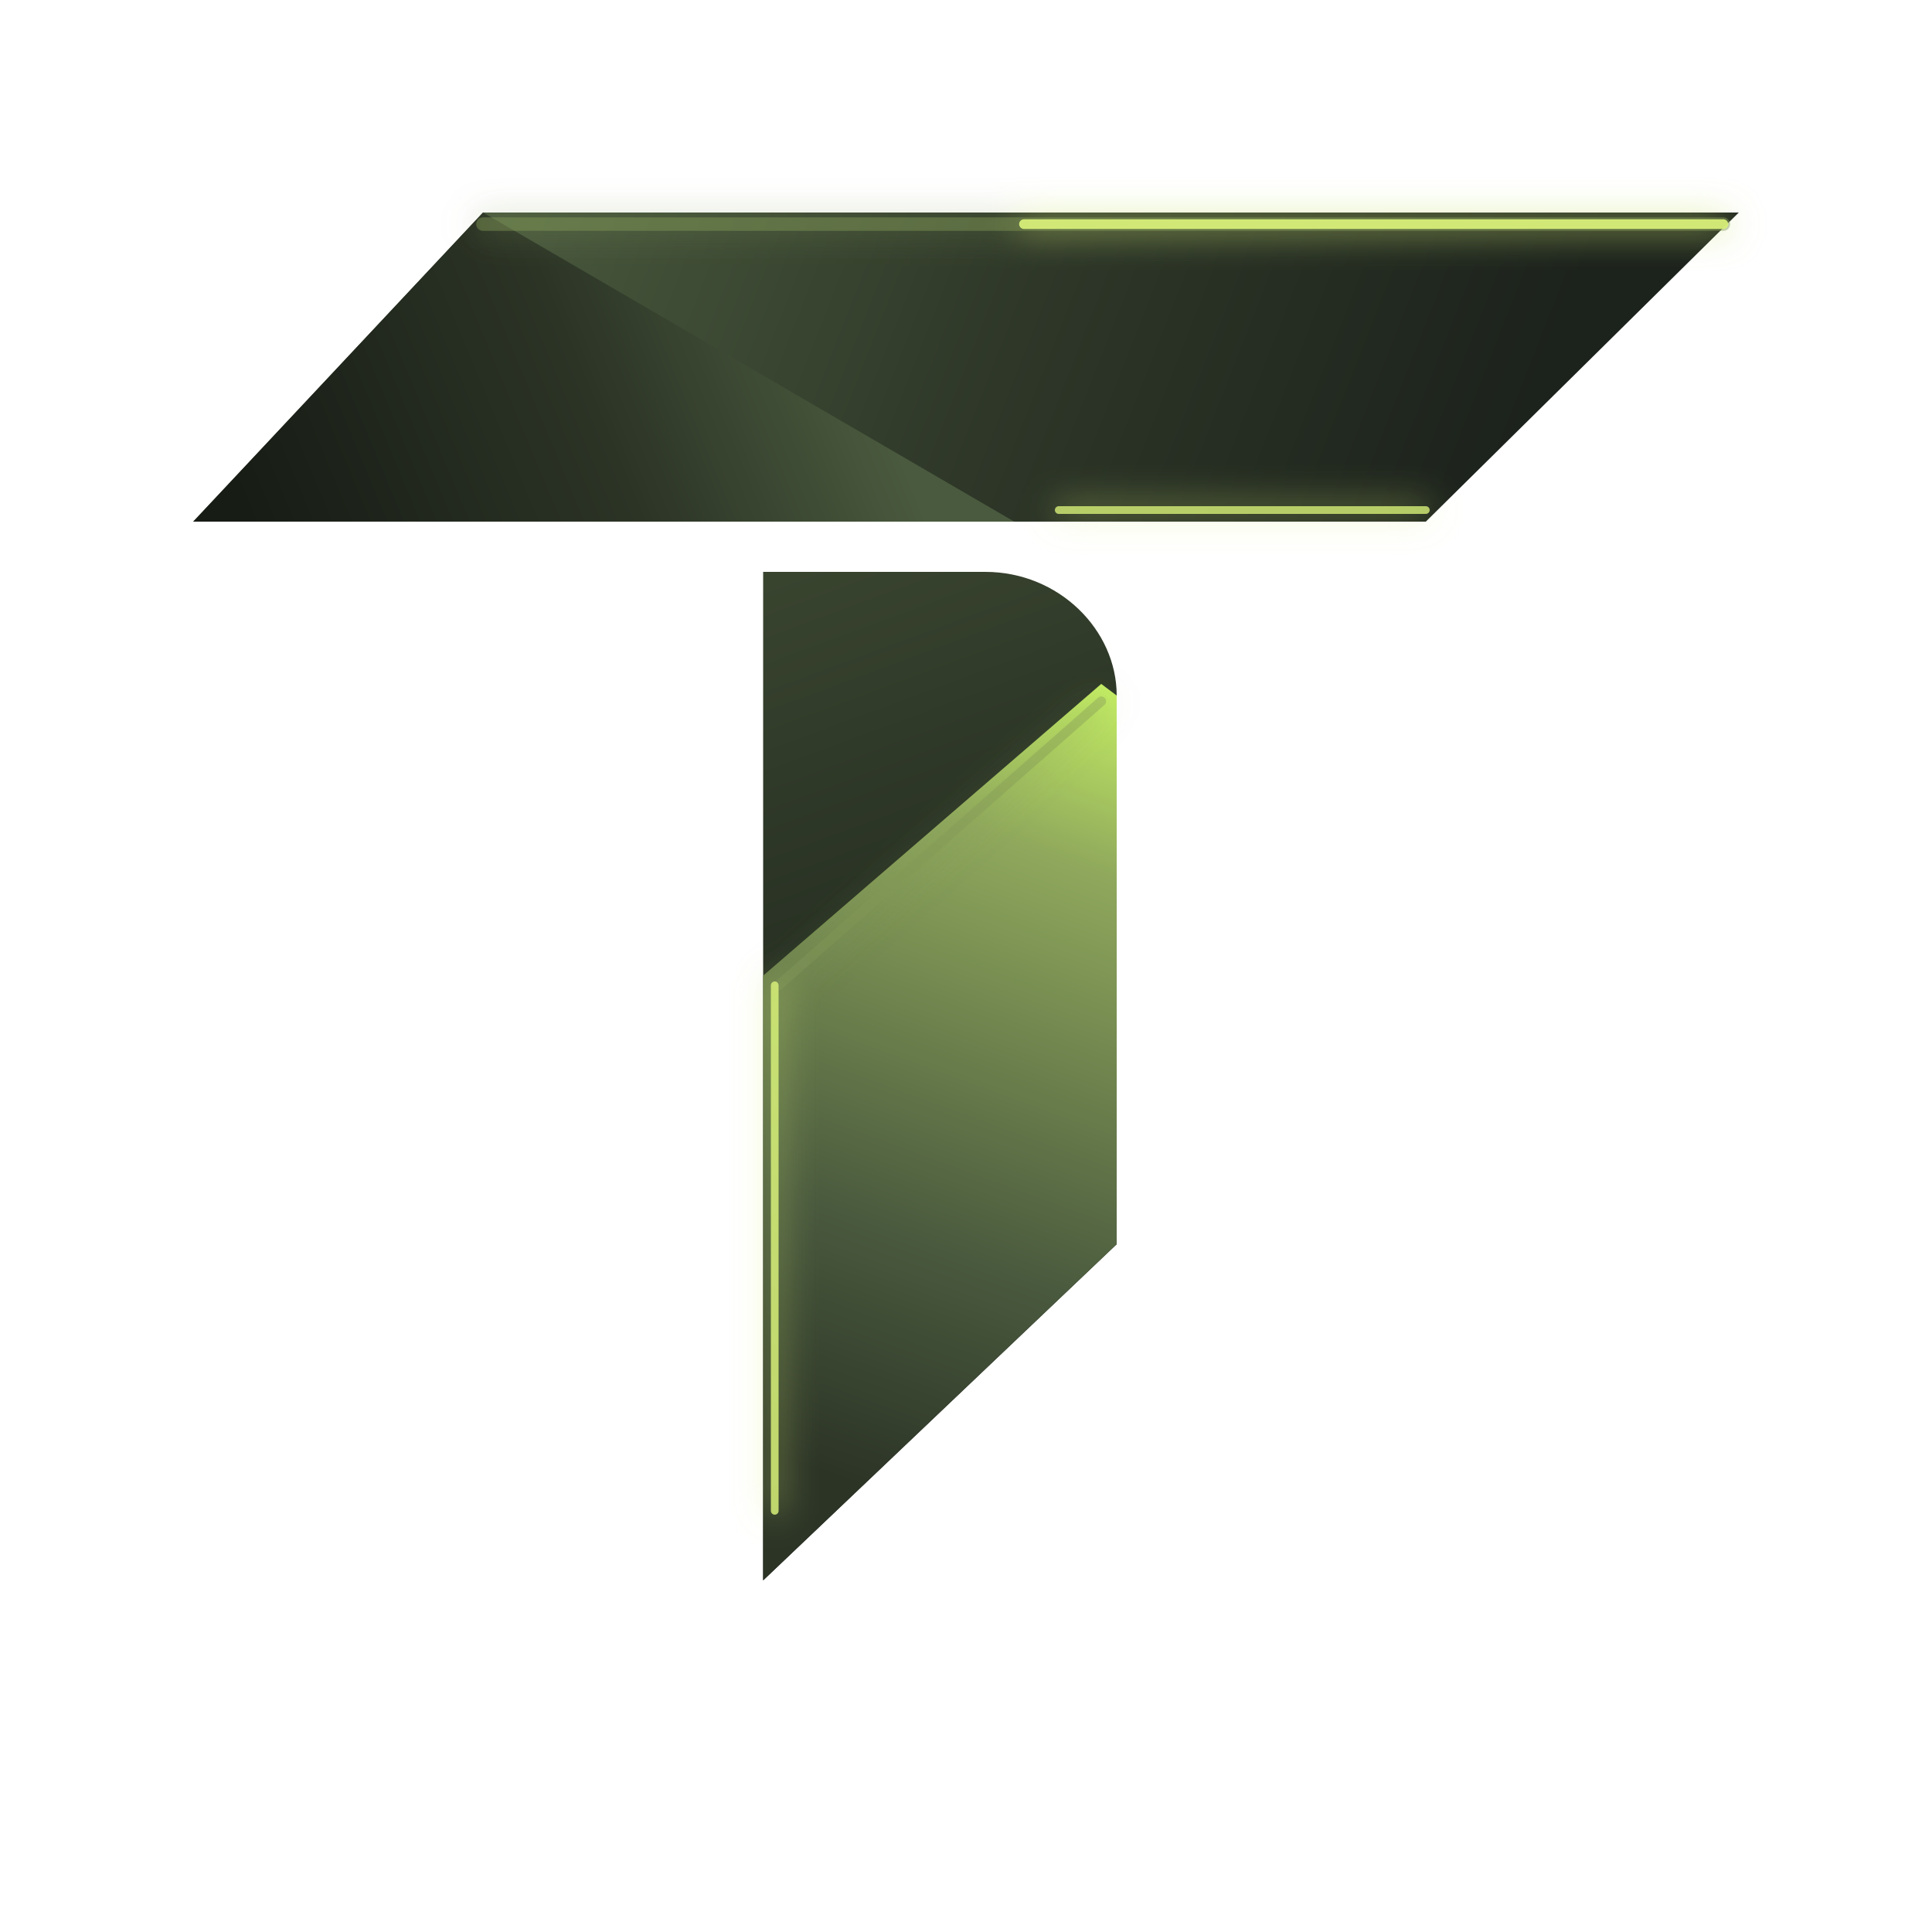
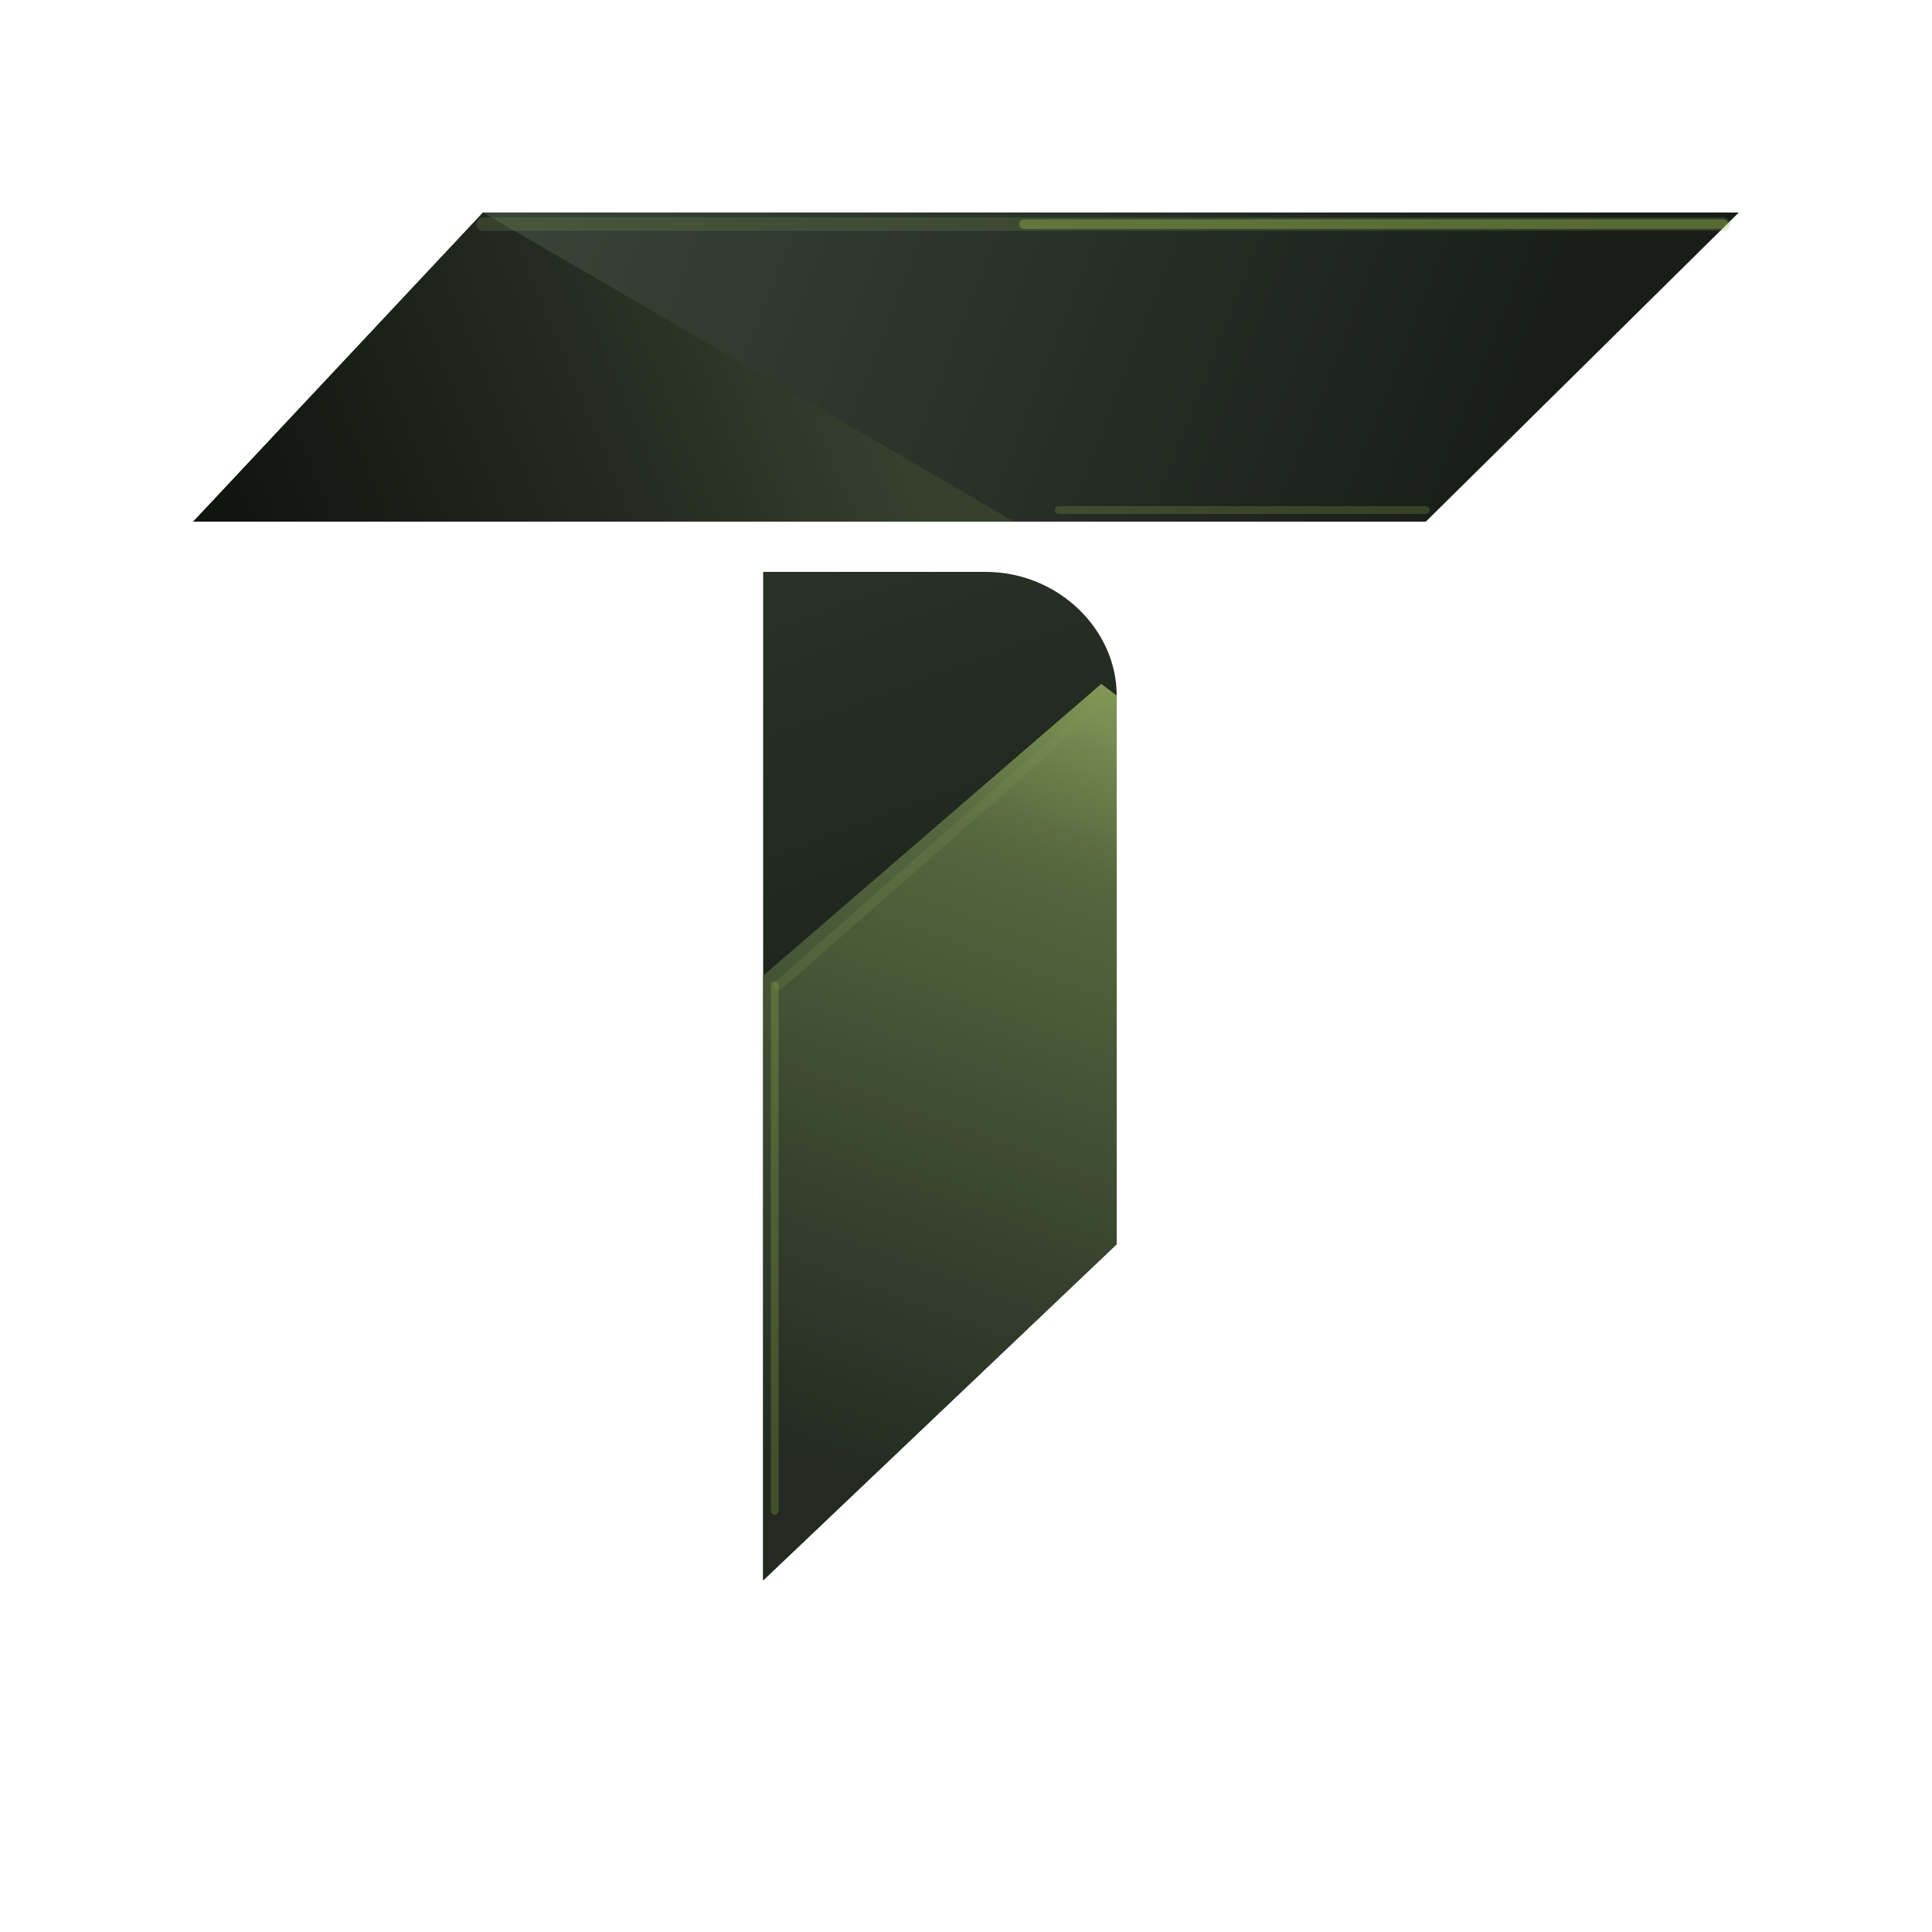
<svg xmlns="http://www.w3.org/2000/svg" viewBox="0 0 1000 1000">
  <defs>
    <linearGradient id="top" x1="250" y1="100" x2="760" y2="300" gradientUnits="userSpaceOnUse">
-       <stop offset="0" stop-color="#4A5A3E" />
-       <stop offset=".52" stop-color="#2E3728" />
-       <stop offset="1" stop-color="#1C221C" />
+       <stop offset="0" stop-color="#3A4437" />
+       <stop offset=".52" stop-color="#293128" />
+       <stop offset="1" stop-color="#181D18" />
    </linearGradient>
    <linearGradient id="left" x1="120" y1="250" x2="420" y2="125" gradientUnits="userSpaceOnUse">
-       <stop offset="0" stop-color="#171C15" />
-       <stop offset=".58" stop-color="#2C3426" />
-       <stop offset="1" stop-color="#4A5A3E" />
+       <stop offset="0" stop-color="#111510" />
+       <stop offset=".58" stop-color="#242A21" />
+       <stop offset="1" stop-color="#35402D" />
    </linearGradient>
    <linearGradient id="stem" x1="400" y1="300" x2="570" y2="760" gradientUnits="userSpaceOnUse">
-       <stop offset="0" stop-color="#39442F" />
-       <stop offset=".55" stop-color="#20281E" />
-       <stop offset="1" stop-color="#171C17" />
+       <stop offset="0" stop-color="#2A3227" />
+       <stop offset=".55" stop-color="#1A211A" />
+       <stop offset="1" stop-color="#101510" />
    </linearGradient>
    <linearGradient id="fold" x1="570" y1="350" x2="420" y2="760" gradientUnits="userSpaceOnUse">
-       <stop offset="0" stop-color="#C6F064" />
-       <stop offset=".22" stop-color="#8FA85C" />
-       <stop offset=".7" stop-color="#4A5A3E" />
-       <stop offset="1" stop-color="#2C3426" />
+       <stop offset="0" stop-color="#839A59" />
+       <stop offset=".22" stop-color="#56683E" />
+       <stop offset=".7" stop-color="#35402D" />
+       <stop offset="1" stop-color="#242A21" />
    </linearGradient>
-     <filter id="taGlow" x="-60%" y="-60%" width="220%" height="220%">
-       <feGaussianBlur stdDeviation="9" result="b" />
-       <feMerge>
-         <feMergeNode in="b" />
-         <feMergeNode in="SourceGraphic" />
-       </feMerge>
-     </filter>
  </defs>
  <path fill="url(#top)" d="M100 270 L250 110 L900 110 L738 270 Z" />
  <path fill="url(#left)" d="M100 270 L250 110 L525 270 Z" />
  <path fill="url(#stem)" d="M395 296 L510 296 C548 296 578 326 578 360 L578 644 L395 818 Z" />
  <path fill="url(#fold)" d="M570 354 L578 360 L578 644 L395 818 L395 505 Z" />
-   <g filter="url(#taGlow)">
-     <path d="M250 116 L892 116" fill="none" stroke="#839A59" stroke-opacity=".45" stroke-width="7" stroke-linecap="round" />
-     <path d="M570 363 L403 510" fill="none" stroke="#839A59" stroke-opacity=".40" stroke-width="5" stroke-linecap="round" />
-     <path d="M530 116 L892 116" fill="none" stroke="#D6EF78" stroke-opacity=".95" stroke-width="5" stroke-linecap="round" />
-     <path d="M738 264 L548 264" fill="none" stroke="#D6EF78" stroke-opacity="0.8" stroke-width="4" stroke-linecap="round" />
-     <path d="M401 510 L401 782" fill="none" stroke="#D6EF78" stroke-opacity="0.85" stroke-width="4" stroke-linecap="round" />
-   </g>
+   <path d="M250 116 L892 116" fill="none" stroke="#839A59" stroke-opacity=".22" stroke-width="7" stroke-linecap="round" />
+   <path d="M570 363 L403 510" fill="none" stroke="#839A59" stroke-opacity=".20" stroke-width="5" stroke-linecap="round" />
+   <path d="M530 116 L892 116" fill="none" stroke="#C1E85B" stroke-opacity=".28" stroke-width="5" stroke-linecap="round" />
+   <path d="M738 264 L548 264" fill="none" stroke="#C1E85B" stroke-opacity="0.168" stroke-width="4" stroke-linecap="round" />
+   <path d="M401 510 L401 782" fill="none" stroke="#C1E85B" stroke-opacity="0.196" stroke-width="4" stroke-linecap="round" />
</svg>
